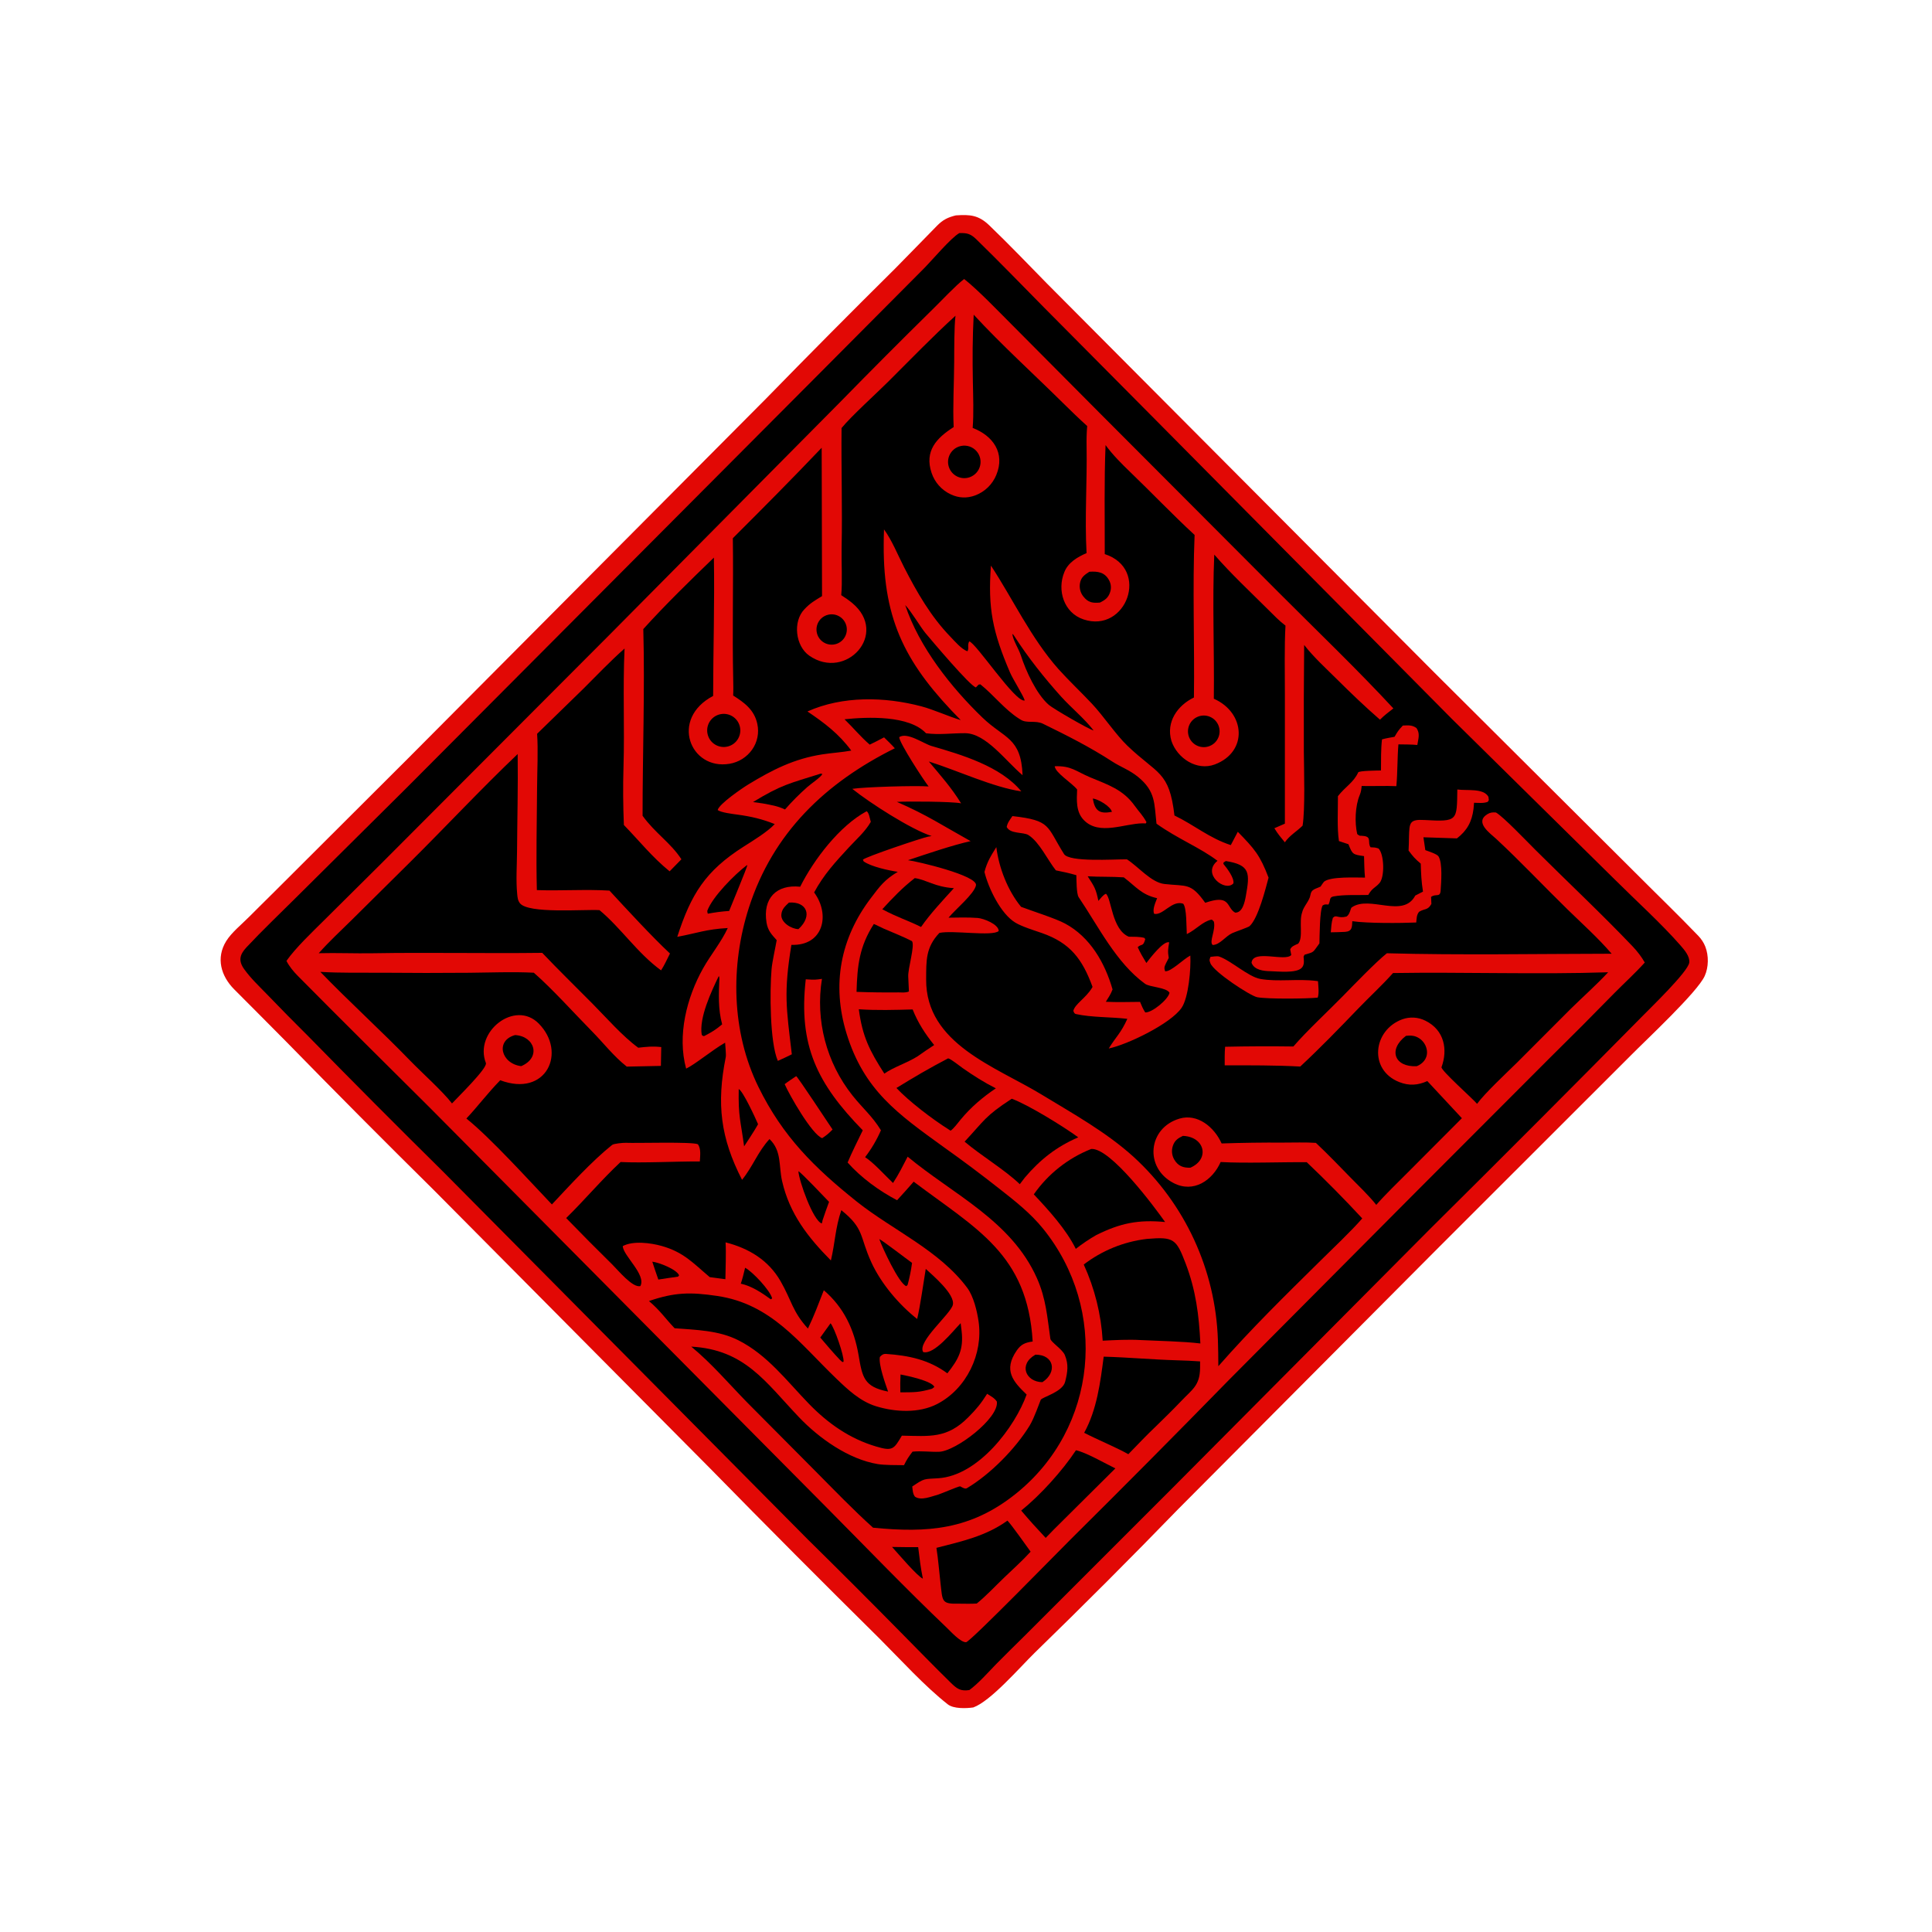
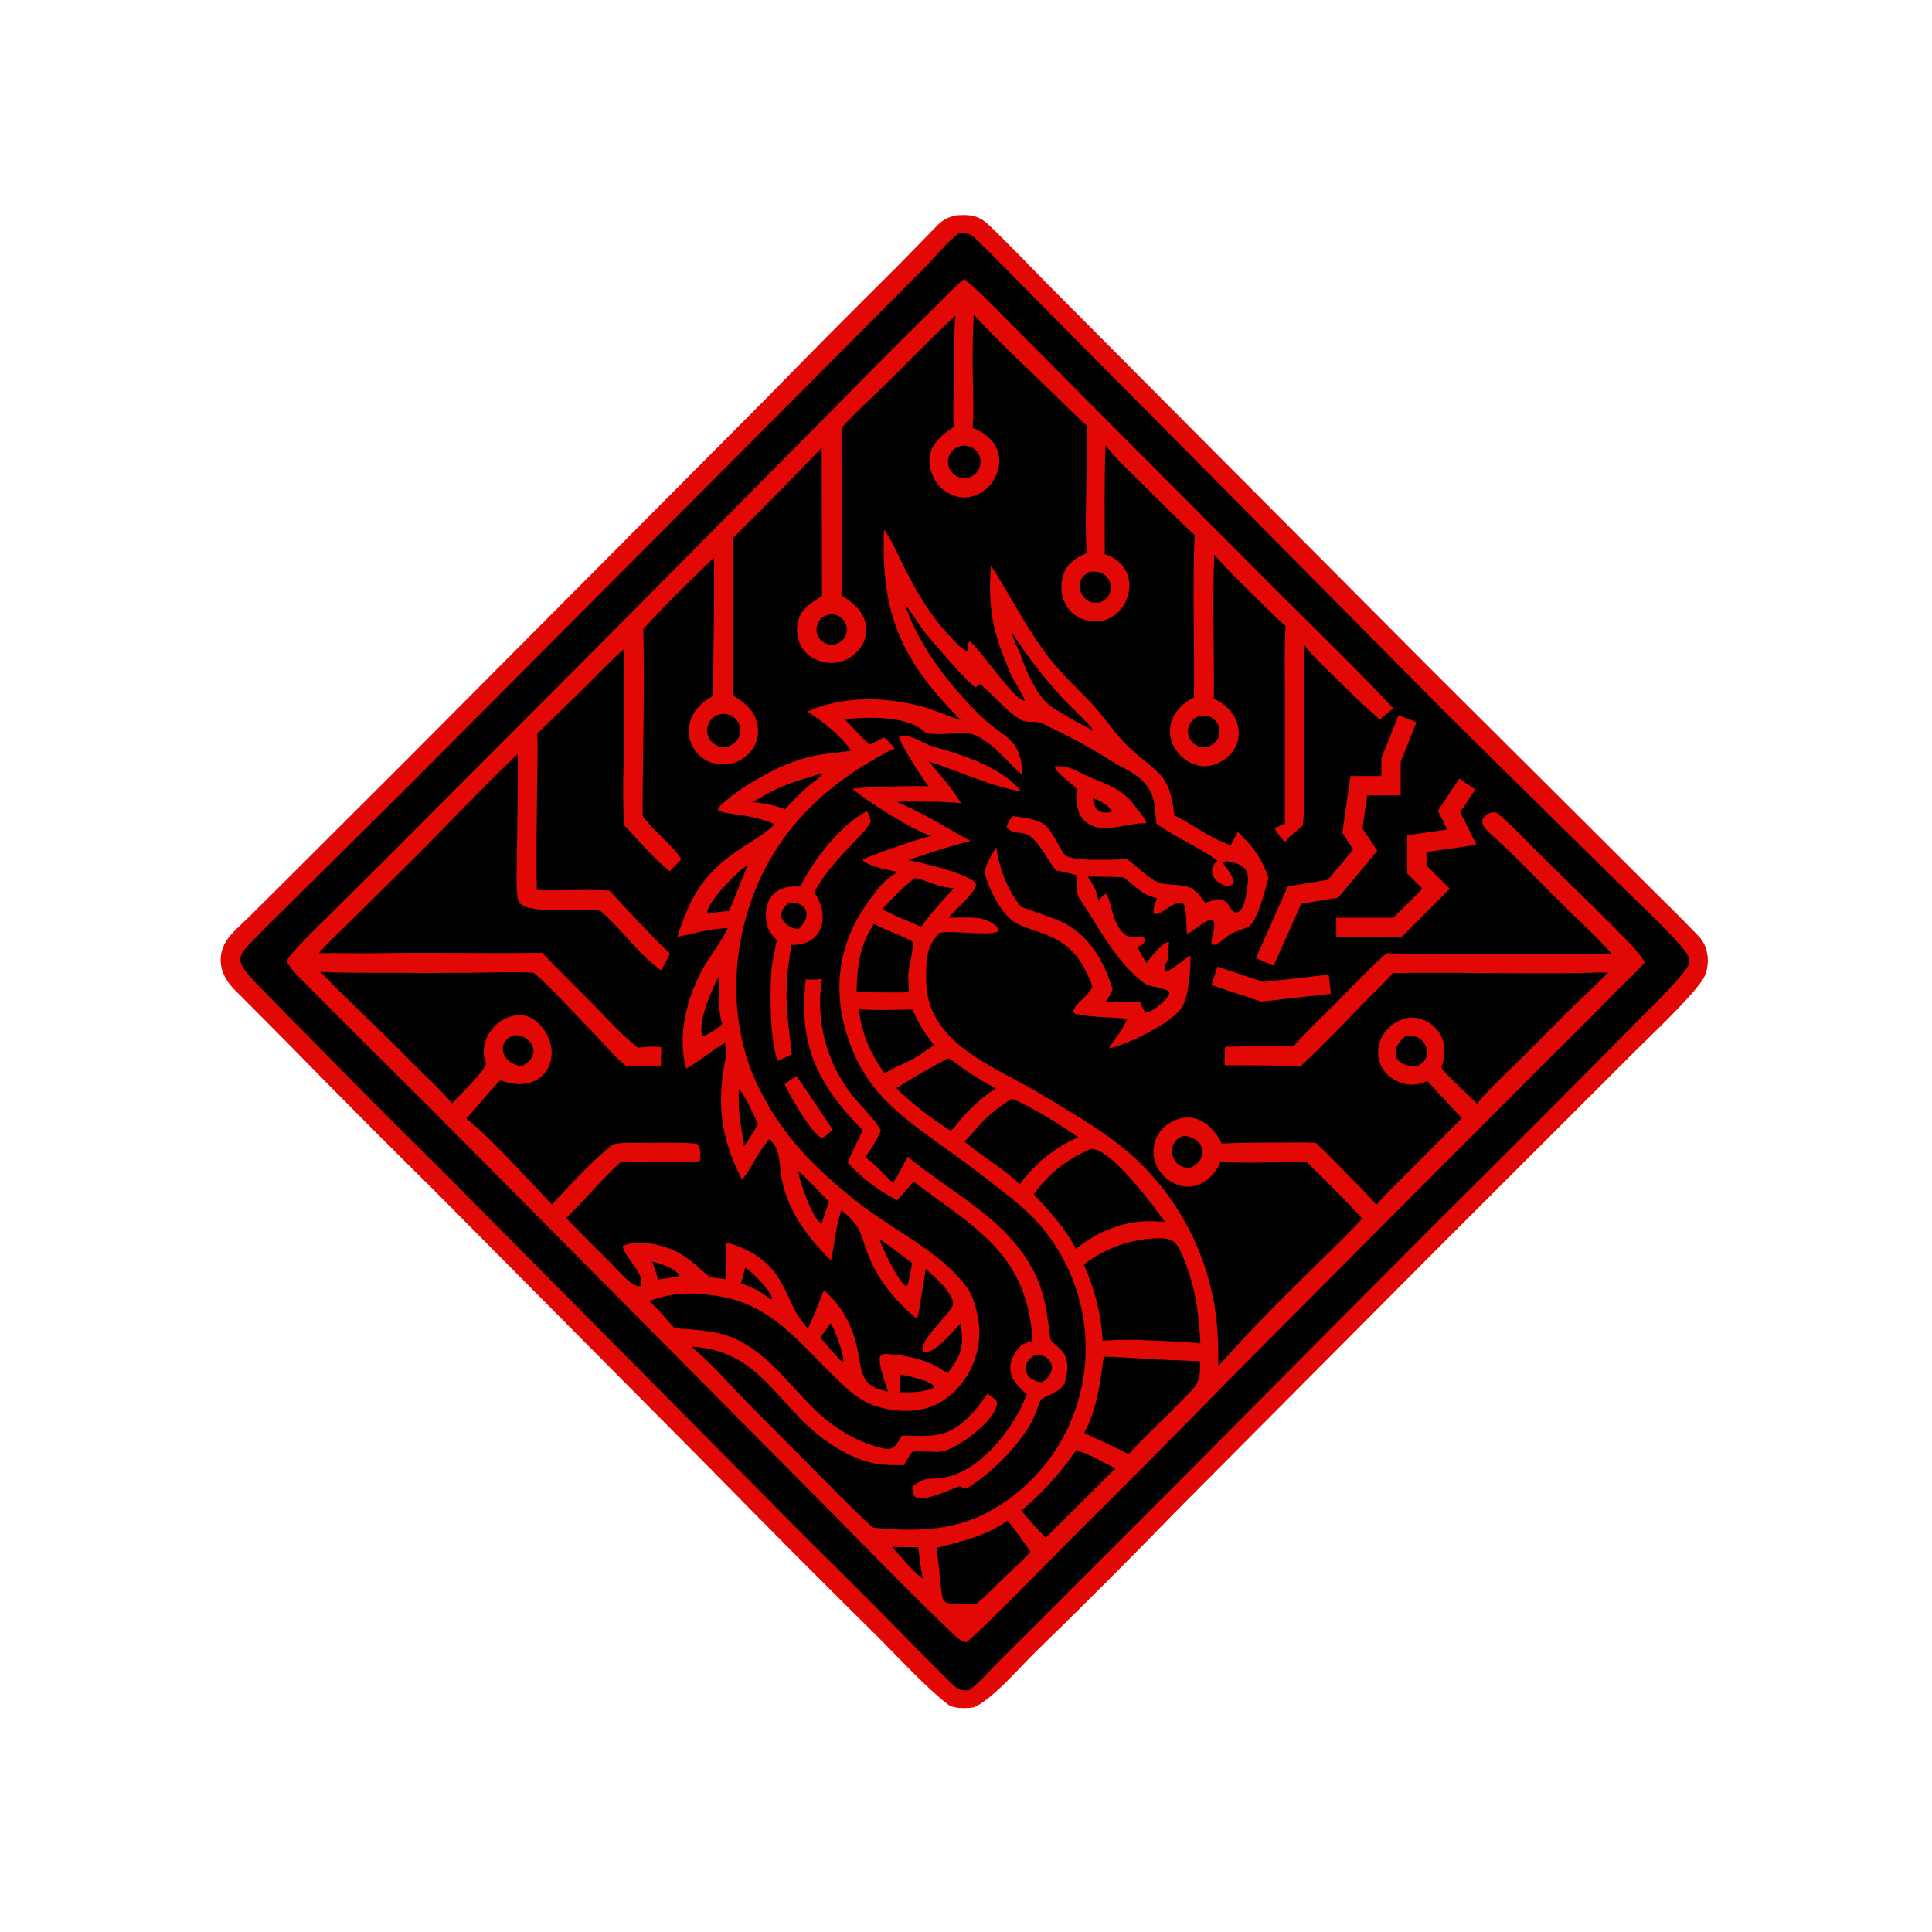
<svg xmlns="http://www.w3.org/2000/svg" id="svg" version="1.1" viewBox="0 0 300 300" width="300" height="300">
  <svg>
    <defs>
      <clipPath id="clip-1">
        <rect x="0" y="0" transform="scale(0.14648,0.14648)" width="2048" height="2048" fill="none" />
      </clipPath>
    </defs>
    <g clip-path="url(#clip-1)" fill="none" fill-rule="nonzero" stroke="none" stroke-width="1" stroke-linecap="butt" stroke-linejoin="miter" stroke-miterlimit="10" stroke-dasharray="" stroke-dashoffset="0" font-family="none" font-weight="none" font-size="none" text-anchor="none" style="mix-blend-mode: normal">
      <path d="M0,0h300v300h-300z" fill="transparent" />
      <path d="M148.437,33.444c2.212,-0.148 3.516,-0.051 5.194,1.563c3.057,2.94 6.007,6.023 8.975,9.051l14.187,14.256l45.918,46.108l31.293,31.166c3.22,3.236 6.533,6.421 9.693,9.711c0.473,0.493 0.857,1.058 1.104,1.696c0.543,1.4 0.523,3.189 -0.097,4.559c-1.132,2.508 -9.054,9.879 -11.457,12.316l-29.81,29.789l-40.499,40.686c-7.315,7.544 -14.744,14.981 -22.279,22.307c-2.313,2.266 -6.833,7.512 -9.529,8.48c-1.122,0.16 -3.059,0.223 -3.952,-0.478c-3.597,-2.82 -7.321,-6.933 -10.55,-10.16c-8.852,-8.751 -17.634,-17.572 -26.345,-26.462l-42.881,-43.197c-7.714,-7.62 -15.359,-15.308 -22.936,-23.064c-2.691,-2.73 -5.393,-5.42 -8.109,-8.155c-2.052,-2.067 -2.856,-4.869 -1.225,-7.495c0.827,-1.331 2.427,-2.617 3.548,-3.752c1.292,-1.306 2.625,-2.595 3.927,-3.9l20.778,-20.731l55.546,-55.82c6.628,-6.792 13.314,-13.528 20.056,-20.207c2.199,-2.21 4.339,-4.458 6.528,-6.674c0.91,-0.922 1.679,-1.291 2.917,-1.595z" fill="#e20805" />
      <path d="M148.966,36.194c1.189,-0.035 1.748,0.099 2.638,0.966c3.541,3.447 6.974,7.005 10.446,10.522l17.399,17.527l46.015,46.44l25.254,24.898c3.283,3.275 7.236,6.84 10.238,10.271c0.592,0.678 1.463,1.683 1.351,2.647c-0.163,1.406 -6.069,7.08 -7.279,8.328c-10.91,11.051 -21.879,22.043 -32.906,32.977l-40.04,40.264l-23.014,23.011c-1.481,1.449 -2.95,2.911 -4.408,4.383c-1.21,1.244 -2.791,3.034 -4.141,4.003c-1.373,0.215 -1.937,-0.212 -2.881,-1.135c-2.628,-2.571 -5.189,-5.219 -7.776,-7.833c-4.761,-4.834 -9.561,-9.633 -14.397,-14.392l-56.692,-57.168c-6.984,-6.898 -13.91,-13.853 -20.777,-20.867c-2.225,-2.208 -4.424,-4.44 -6.598,-6.699c-1.225,-1.264 -2.441,-2.401 -3.466,-3.826c-0.938,-1.301 -0.745,-2.251 0.353,-3.425c2.472,-2.642 5.151,-5.184 7.715,-7.742l17.064,-16.937l63.938,-64.172l16.45,-16.533c1.32,-1.33 4.227,-4.793 5.515,-5.508z" fill="#000000" />
      <path d="M149.72,43.331c2.153,1.689 5.347,5.039 7.349,7.034l13.708,13.79l27.784,27.85c5.799,5.813 12.274,12.022 17.801,17.997c-0.727,0.57 -1.428,1.091 -2.079,1.75c-2.358,-2.053 -4.475,-4.085 -6.693,-6.288c-1.746,-1.734 -3.558,-3.37 -5.082,-5.316c-0.054,5.537 -0.07,11.074 -0.048,16.611c0.021,2.783 0.22,8.92 -0.195,11.451c-1.012,0.985 -1.983,1.486 -2.754,2.582c-0.661,-0.799 -1.088,-1.298 -1.626,-2.185l1.632,-0.711v-19.979c-0.001,-3.245 -0.092,-7.582 0.092,-10.771c-0.951,-0.719 -1.783,-1.583 -2.626,-2.422c-2.846,-2.834 -5.789,-5.574 -8.432,-8.606c-0.319,7.246 0.026,15.048 -0.07,22.379c4.925,2.17 5.322,8.263 0.151,10.207c-2.785,1.047 -5.833,-0.962 -6.734,-3.653c-0.875,-2.937 0.945,-5.517 3.494,-6.742c0.113,-8.154 -0.233,-17.204 0.104,-25.242c-3.4,-3.135 -6.611,-6.51 -9.946,-9.719c-1.339,-1.288 -2.792,-2.737 -3.879,-4.236c-0.23,5.466 -0.11,11.412 -0.126,16.928c7.075,2.278 3.347,12.368 -3.303,10.14c-3.064,-1.026 -4.129,-4.551 -2.972,-7.341c0.58,-1.486 2.032,-2.342 3.451,-2.955c-0.302,-5.421 0.1,-11.11 0.004,-16.55c-0.019,-1.002 0,-2.184 0.095,-3.178c-1.263,-1.142 -2.53,-2.366 -3.743,-3.564c-4.617,-4.562 -9.48,-8.958 -13.882,-13.726c-0.188,3.564 -0.195,6.836 -0.129,10.414c0.041,2.279 0.151,4.926 -0.031,7.17c3.177,1.212 5.076,3.914 3.669,7.304c-0.601,1.464 -1.784,2.612 -3.265,3.17c-1.283,0.477 -2.575,0.425 -3.812,-0.163c-1.408,-0.654 -2.483,-1.86 -2.972,-3.333c-1.137,-3.391 0.758,-5.417 3.431,-7.111c-0.155,-3.092 0.063,-6.926 0.079,-10.083c0.01,-1.849 -0.006,-5.539 0.204,-7.207c-3.5,3.183 -7.063,6.865 -10.436,10.227c-1.883,1.877 -5.758,5.377 -7.257,7.213c-0.064,6.196 0.139,12.445 0.008,18.644c-0.044,2.068 0.139,5.353 -0.059,7.305c0.62,0.403 1.149,0.754 1.715,1.226c5.729,4.768 -0.978,12.115 -6.664,8.177c-2.169,-1.502 -2.601,-5.315 -0.766,-7.214c0.877,-0.948 1.657,-1.384 2.735,-2.038l-0.055,-23.038c-4.695,4.926 -8.991,9.252 -13.796,14.046c0.103,7.309 -0.105,14.625 0.058,21.934c0.018,0.815 0.035,1.682 -0.009,2.493c1.744,1.095 3.296,2.234 3.755,4.417c0.301,1.383 0.007,2.828 -0.81,3.983c-0.828,1.173 -2.092,1.964 -3.509,2.198c-6.104,1.032 -9.304,-6.981 -2.544,-10.536c0.01,-7.103 0.239,-14.426 0.117,-21.478c-3.664,3.537 -7.549,7.323 -10.961,11.097c0.253,9.327 -0.116,19.562 -0.112,28.99c1.963,2.718 4.361,4.187 6.03,6.756l-1.83,1.871c-2.711,-2.202 -4.718,-4.74 -7.104,-7.195c-0.122,-3.001 -0.151,-6.006 -0.059,-9.007c0.186,-6.107 -0.122,-12.296 0.166,-18.394c-2.297,2.032 -4.202,4.063 -6.374,6.22l-7.206,7.019c0.177,2.476 0.01,5.853 -0.005,8.389c-0.033,5.278 -0.167,10.605 -0.035,15.882c3.708,0.129 7.68,-0.146 11.279,0.08c2.631,2.849 6.585,7.148 9.392,9.766c-0.407,0.819 -0.893,1.871 -1.383,2.618c-3.681,-2.679 -6.219,-6.581 -9.56,-9.352c-2.427,-0.15 -11.046,0.6 -12.36,-1.077c-0.332,-0.424 -0.37,-0.9 -0.42,-1.416c-0.209,-2.158 -0.038,-4.481 -0.024,-6.657c0.031,-5.026 0.165,-10.064 0.097,-15.089c-5.551,5.279 -11.198,11.324 -16.701,16.783l-9.045,8.961c-1.729,1.714 -3.533,3.36 -5.14,5.184c2.803,-0.072 5.612,0.053 8.41,0.006c8.729,-0.148 17.577,0.05 26.291,-0.062c2.512,2.646 5.222,5.284 7.796,7.884c2.174,2.197 4.668,5.062 7.112,6.845c1.376,-0.148 2.179,-0.252 3.572,-0.1l-0.053,2.924l-5.302,0.111c-2.045,-1.614 -3.618,-3.672 -5.419,-5.499c-2.774,-2.815 -6.072,-6.508 -9.013,-9.082c-3.042,-0.16 -6.886,-0.028 -9.977,0.009c-4.506,0.04 -9.012,0.037 -13.517,-0.006c-3.148,-0.013 -6.529,0.053 -9.654,-0.133c4.464,4.622 9.472,9.16 13.966,13.805c1.709,1.767 5.079,4.787 6.476,6.627c0.798,-0.876 5.565,-5.508 5.263,-6.283c-1.882,-4.837 4.512,-9.876 8.212,-6.12c4.407,4.472 1.156,11.492 -5.983,8.798c-1.986,2.036 -3.447,4.017 -5.256,5.944c3.773,3.025 9.697,9.589 13.277,13.342c2.729,-2.909 6.202,-6.722 9.352,-9.242c0.262,-0.209 1.713,-0.344 2.114,-0.327c1.73,0.076 10.363,-0.196 11.209,0.227c0.51,0.74 0.343,1.758 0.297,2.666c-3.622,-0.019 -8.998,0.264 -12.306,0.088c-2.932,2.733 -5.593,5.906 -8.448,8.703c2.359,2.436 4.748,4.843 7.167,7.22c0.9,0.889 3.178,3.681 4.358,3.335c0.923,-1.775 -2.654,-4.679 -2.744,-6.198c1.587,-0.864 4.34,-0.507 6.057,-0.022c3.429,0.967 4.9,2.687 7.456,4.838l2.429,0.322c0.022,-1.648 0.126,-4.14 0.028,-5.723c3.611,0.924 6.654,2.754 8.537,6.028c1.716,2.984 1.842,4.731 4.251,7.355c0.969,-2.007 1.656,-3.875 2.467,-5.946c3.11,2.66 4.715,6.085 5.396,10.075c0.585,3.426 0.813,4.916 4.585,5.662c-0.429,-1.236 -1.489,-4.143 -1.282,-5.372c0.248,-0.29 0.531,-0.505 0.95,-0.478c3.558,0.243 6.677,0.91 9.534,3.015c1.739,-2.197 2.552,-3.686 2.209,-6.618c-0.044,-0.391 -0.092,-0.782 -0.144,-1.172c-1.23,1.264 -4.112,4.944 -5.818,4.484c-0.997,-1.578 4.273,-5.908 4.605,-7.329c0.382,-1.632 -3.137,-4.592 -4.206,-5.585c-0.374,2.231 -0.84,5.689 -1.334,7.78c-2.835,-2.235 -5.604,-5.499 -7.113,-8.793c-1.867,-4.074 -1.036,-5.18 -4.663,-8.102c-0.945,2.788 -0.955,4.972 -1.62,7.808c-3.567,-3.604 -6.409,-7.232 -7.574,-12.305c-0.551,-2.401 -0.031,-4.693 -1.956,-6.545c-1.807,1.95 -2.577,4.247 -4.266,6.327c-3.341,-6.504 -3.986,-11.796 -2.528,-19.062c0.078,-0.391 -0.085,-1.752 -0.101,-2.234c-1.99,1.134 -4.622,3.344 -6.053,4.031c-1.408,-5.124 0.083,-11.039 2.635,-15.577c1.173,-2.086 2.832,-4.093 3.828,-6.254c-3.386,0.191 -4.7,0.78 -7.841,1.367c2.138,-6.606 4.343,-10.215 10.312,-14.011c1.464,-0.931 3.679,-2.277 4.824,-3.498c-1.969,-0.791 -3.675,-1.181 -5.778,-1.469c-0.754,-0.103 -2.542,-0.314 -3.084,-0.71c0.221,-0.952 3.826,-3.409 4.759,-3.976c3.727,-2.268 7.097,-3.985 11.475,-4.668c1.453,-0.227 3.143,-0.331 4.512,-0.59c-1.912,-2.585 -4.144,-4.284 -6.804,-6.073c5.438,-2.438 11.966,-2.305 17.679,-0.8c1.883,0.496 4.169,1.552 6.121,2.139c-8.334,-8.444 -12.034,-15.181 -11.959,-27.241c-0.002,-0.79 0.014,-1.579 0.047,-2.368c1.227,1.675 2.159,3.999 3.111,5.859c1.977,3.861 4.142,7.65 7.183,10.788c0.696,0.721 1.718,1.937 2.653,2.277c0.309,-0.448 -0.059,-0.846 0.277,-1.539c1.031,0.171 7.195,9.604 8.629,9.173c-0.25,-0.822 -1.825,-3.267 -2.287,-4.343c-2.701,-6.307 -3.458,-9.984 -2.963,-16.596c3.434,5.226 6.193,11.225 10.485,16.07c1.667,1.851 3.486,3.556 5.194,5.372c1.805,1.917 3.702,4.796 5.525,6.543c4.668,4.47 6.491,3.886 7.291,10.816c3.133,1.514 5.389,3.502 8.751,4.601c0.352,-0.694 0.715,-1.383 1.087,-2.067c2.622,2.688 3.442,3.623 4.777,7.122c-0.461,1.7 -1.585,6.278 -2.946,7.527c-0.198,0.182 -2.253,0.883 -2.704,1.092c-1.059,0.492 -1.922,1.821 -3.026,1.834c-0.605,-0.502 0.497,-2.266 0.188,-3.619c-0.168,-0.178 -0.25,-0.351 -0.437,-0.306c-1.361,0.324 -2.25,1.481 -3.769,2.24c-0.078,-1.11 0.003,-4.074 -0.565,-4.723c-1.739,-0.607 -3.114,1.855 -4.5,1.572c-0.322,-0.644 0.205,-1.782 0.454,-2.429c-2.461,-0.555 -3.275,-1.793 -5.175,-3.235c-1.937,-0.136 -3.737,-0.051 -5.606,-0.165c1.046,1.625 1.277,1.929 1.658,3.819c0.344,-0.38 0.756,-0.965 1.173,-1.104c0.864,0.663 0.896,5.551 3.545,6.664c0.763,0.016 1.721,-0.021 2.432,0.192l0.13,0.195c-0.347,1.239 -0.539,0.647 -1.172,1.239c0.439,0.962 0.794,1.55 1.346,2.458c0.502,-0.662 2.688,-3.535 3.543,-3.2c-0.173,1.023 -0.245,1.375 -0.07,2.413c-0.145,0.272 -0.286,0.549 -0.423,0.826c-0.258,0.535 -0.322,0.722 -0.139,1.241c0.896,0.119 2.82,-1.881 3.913,-2.435c0.116,2.013 -0.272,6.527 -1.348,8.104c-1.696,2.49 -8.455,5.738 -11.319,6.325c1.15,-1.868 1.884,-2.37 2.887,-4.605c-2.439,-0.29 -5.561,-0.209 -7.951,-0.735c-0.311,-0.069 -0.334,-0.267 -0.434,-0.504c0.256,-1.069 1.942,-1.988 2.878,-3.539l0.105,-0.179c-1.579,-4.311 -3.457,-6.831 -7.876,-8.366c-1.2,-0.417 -3.083,-0.992 -4.122,-1.621c-2.271,-1.377 -4.178,-5.369 -4.786,-7.864c0.426,-1.599 0.967,-2.439 1.843,-3.855c0.393,3.195 1.771,6.763 3.844,9.273c1.796,0.682 5.322,1.787 6.816,2.588c3.905,2.091 6.19,6.088 7.389,10.235c-0.284,0.757 -0.621,1.236 -1.044,1.92c1.707,0.085 3.59,0.029 5.312,0.015c0.283,0.675 0.412,1.014 0.804,1.638c1.053,0.067 3.561,-2.007 3.773,-3.048c-0.451,-0.844 -3.07,-0.87 -3.795,-1.396c-4.481,-3.246 -7.251,-8.926 -10.315,-13.453c-0.344,-0.509 -0.338,-2.696 -0.357,-3.413c-1.147,-0.332 -2.005,-0.519 -3.18,-0.75c-1.283,-1.608 -2.553,-4.392 -4.254,-5.476c-0.792,-0.505 -2.83,-0.137 -3.382,-1.264c0.117,-0.658 0.508,-1.119 0.888,-1.688c6.056,0.687 5.271,1.541 8.011,5.89c0.814,1.293 7.686,0.811 9.766,0.825c1.778,1.134 3.768,3.598 5.826,3.83c3.46,0.39 4.081,-0.248 6.335,2.919c0.208,-0.069 0.417,-0.135 0.628,-0.198c3.302,-0.974 2.704,1.001 4.014,1.723c1.132,0.055 1.491,-1.605 1.66,-2.544c0.646,-3.602 0.712,-4.856 -3.1,-5.464l-0.352,0.217l-0.029,0.228c0.538,0.64 1.723,2.191 1.553,3.025c-1.264,1.405 -4.998,-1.474 -2.465,-3.504c-2.728,-2.071 -6.211,-3.427 -9.475,-5.767c-0.357,-3.139 -0.117,-5.022 -2.874,-7.27c-1.312,-1.07 -2.679,-1.527 -3.981,-2.372c-3.5,-2.272 -7.031,-4.048 -10.77,-5.874c-1.2,-0.586 -2.536,0.006 -3.502,-0.661c-0.07,-0.042 -0.141,-0.084 -0.211,-0.126c-2.257,-1.439 -3.949,-3.685 -6.012,-5.335c-0.092,0.015 -0.183,0.03 -0.275,0.045l-0.415,0.432c-0.913,-0.208 -6.846,-7.257 -7.826,-8.425c-0.794,-0.947 -2.233,-3.425 -3.151,-4.356c2.154,6.493 7.12,12.78 11.998,17.476c3.41,3.281 5.996,3.05 6.224,8.937c-2.631,-2.203 -5.67,-6.497 -8.922,-6.522c-1.945,-0.015 -4.062,0.288 -6.069,0.011c-2.626,-2.806 -9.068,-2.552 -12.656,-2.172c1.341,1.304 2.519,2.739 3.913,3.938c0.75,-0.361 1.492,-0.738 2.227,-1.13c0.544,0.538 1.168,1.126 1.67,1.695c-10.752,5.344 -18.917,13.103 -22.662,24.753c-2.883,8.97 -2.722,19.275 1.492,27.848c3.774,7.679 8.641,12.502 15.314,17.832c5.591,4.427 12.766,7.526 17.097,13.348c0.984,1.323 1.528,3.604 1.762,5.206c0.737,5.039 -1.862,10.469 -6.423,12.832c-2.838,1.471 -6.531,1.267 -9.517,0.344c-2.453,-0.765 -4.363,-2.572 -6.165,-4.304c-5.757,-5.536 -10.051,-11.574 -18.497,-12.82c-4.15,-0.612 -6.596,-0.573 -10.58,0.795c1.772,1.496 2.48,2.646 3.987,4.222c3.338,0.264 6.859,0.321 9.909,1.875c4.511,2.275 7.524,6.34 10.967,9.882c2.956,3.04 6.305,5.391 10.401,6.606c2.535,0.753 2.757,0.461 4.008,-1.683c4.337,0.072 6.997,0.488 10.317,-2.859c1.28,-1.291 1.937,-2.084 2.925,-3.639c0.587,0.376 1.124,0.634 1.507,1.201c0.379,2.558 -6.362,7.711 -8.962,7.8c-1.362,0.047 -2.722,-0.161 -4.131,-0.019c-0.651,0.861 -0.837,1.134 -1.326,2.101c-1.118,-0.012 -3.023,0.001 -4.057,-0.168c-4.535,-0.743 -9.136,-4.012 -12.246,-7.279c-5.238,-5.502 -8.394,-10.491 -16.732,-10.964c3.142,2.584 5.8,5.716 8.631,8.616l10.565,10.633c2.898,2.918 5.997,6.141 9.036,8.868c8.437,0.834 15.146,0.35 22.153,-5.259c12.741,-10.198 14.426,-28.614 4.236,-41.186c-1.906,-2.351 -4.266,-4.222 -6.646,-6.085c-2.859,-2.259 -5.777,-4.444 -8.75,-6.554c-7.086,-5.128 -12.401,-8.799 -15.12,-17.687c-2.298,-7.51 -0.986,-14.744 3.817,-21.033c1.399,-1.851 2.117,-2.825 4.148,-4.038c-1.417,-0.213 -4.127,-0.796 -5.294,-1.617l-0.126,-0.26c0.277,-0.404 9.227,-3.418 10.164,-3.591c0.171,-0.031 0.342,-0.061 0.514,-0.089c-3.167,-1.005 -9.631,-5.163 -12.32,-7.327c1.814,-0.297 9.865,-0.529 11.85,-0.374c-0.697,-0.86 -4.544,-6.757 -4.566,-7.655c1.241,-0.834 3.788,1.013 5.004,1.369c4.688,1.369 10.736,3.136 13.96,7.05c-4.327,-0.615 -10.034,-3.282 -14.366,-4.641c1.885,2.248 3.447,3.983 5.013,6.495c-1.415,-0.284 -8.313,-0.319 -9.974,-0.223c4.693,2.041 7.108,3.681 11.449,6.098c-2.748,0.601 -6.974,2.037 -9.719,2.959c1.277,0.148 10.886,2.38 10.554,3.912c-0.287,1.327 -3.179,3.712 -4.261,5.013c1.477,-0.018 3.05,-0.069 4.525,0.045c0.923,0.071 3.248,0.973 3.267,2.025c-0.971,0.883 -7.153,-0.158 -9.212,0.297c-2.151,2.271 -2.038,4.329 -2.057,7.225c-0.067,9.996 10.802,13.542 17.899,17.858c4.859,2.956 10.065,5.843 14.301,9.681c8.013,7.327 12.735,17.572 13.104,28.424c0.042,1.364 0.066,2.729 0.067,4.094c5.156,-5.865 10.277,-10.876 15.825,-16.351c1.898,-1.874 4.878,-4.695 6.523,-6.599c-2.779,-3.001 -5.654,-5.912 -8.619,-8.728c-3.891,-0.037 -9.674,0.192 -13.37,-0.031c-1.273,2.87 -4.213,4.878 -7.323,3.261c-4.56,-2.372 -3.977,-8.553 0.938,-10c2.792,-0.826 5.395,1.308 6.535,3.858c3.173,-0.107 6.346,-0.152 9.52,-0.133c1.471,0 3.699,-0.064 5.121,0.044c1.837,1.721 3.614,3.582 5.376,5.382c1.286,1.314 2.868,2.815 3.998,4.245c1.424,-1.638 3.349,-3.479 4.896,-5.036l8.399,-8.424l-5.367,-5.764c-1.468,0.659 -2.833,0.756 -4.352,0.158c-4.793,-1.885 -4.1,-8.073 0.464,-9.75c1.176,-0.422 2.474,-0.344 3.592,0.218c2.979,1.465 3.483,4.531 2.502,7.207c-0.168,0.461 4.922,4.961 5.517,5.703c1.206,-1.658 4.6,-4.824 6.174,-6.371l8.364,-8.376c1.915,-1.884 3.998,-3.725 5.82,-5.685c-10.834,0.362 -22.465,-0.053 -33.406,0.119c-1.739,1.948 -3.583,3.628 -5.377,5.49c-2.99,3.105 -5.871,6.091 -9.032,9.031c-3.782,-0.212 -7.922,-0.189 -11.73,-0.193c0,-0.952 -0.023,-1.934 0.067,-2.88c3.532,-0.078 7.066,-0.092 10.6,-0.042c2.051,-2.391 5.476,-5.561 7.734,-7.874c1.598,-1.636 5.092,-5.257 6.782,-6.602c11.19,0.311 23.626,0.086 34.903,0.073c-2.111,-2.461 -4.528,-4.613 -6.848,-6.878c-3.722,-3.633 -7.264,-7.414 -11.08,-10.957c-0.936,-0.869 -3.429,-2.574 -1.361,-3.84c0.437,-0.267 0.82,-0.3 1.32,-0.258c1.112,0.614 4.872,4.555 6.089,5.767c5.024,5.003 10.232,9.883 15.125,15.011c0.713,0.749 1.39,1.623 1.9,2.522c-1.458,1.619 -3.167,3.174 -4.717,4.74c-3.331,3.41 -6.696,6.787 -10.093,10.129l-21.023,21.054l-28.768,28.92c-8.136,8.323 -16.337,16.582 -24.601,24.778c-1.506,1.481 -15.554,15.894 -16.189,15.918c-0.851,0.035 -2.332,-1.614 -2.975,-2.228c-6.363,-6.067 -12.468,-12.426 -18.66,-18.668l-34.409,-34.674l-27.239,-27.448c-6.832,-6.798 -13.701,-13.591 -20.48,-20.445c-0.669,-0.677 -1.338,-1.481 -1.766,-2.332c1.414,-2.027 4.066,-4.536 5.89,-6.349l8.888,-8.821l35.376,-35.456l35.766,-36.085c4.739,-4.848 9.526,-9.65 14.359,-14.405c1.349,-1.307 3.627,-3.763 4.953,-4.766z" fill="#e20805" />
      <path d="M177.989,192.388l0.185,-0.016c4.084,-0.343 4.479,0.01 5.922,3.795c1.6,4.194 2.08,8.024 2.297,12.447c-2.618,-0.325 -6.536,-0.398 -9.256,-0.53c-1.976,-0.111 -3.939,0.001 -5.914,0.097c-0.239,-4.09 -1.236,-8.101 -2.941,-11.827c2.826,-2.161 6.176,-3.53 9.708,-3.965z" fill="#000000" />
      <path d="M171.378,210.662c3.826,0.104 7.572,0.456 11.391,0.565c1.211,0.035 2.37,0.081 3.58,0.17c0.001,0.335 0.001,0.671 -0.001,1.008c-0.032,2.745 -1.179,3.303 -2.934,5.15c-1.273,1.34 -2.596,2.632 -3.921,3.921c-1.418,1.339 -2.912,2.925 -4.286,4.332c-1.78,-1.014 -4.783,-2.249 -6.858,-3.325c1.975,-3.574 2.521,-7.852 3.031,-11.821z" fill="#000000" />
      <path d="M169.441,178.411c3.01,-0.217 9.914,9.132 11.477,11.344c-4.144,-0.396 -6.945,0.157 -10.726,2.045c-1.096,0.633 -2.146,1.342 -3.144,2.123c-1.5,-3.04 -4.222,-6.021 -6.52,-8.464c2.216,-3.171 5.316,-5.622 8.912,-7.047z" fill="#000000" />
      <path d="M157.106,170.612c2.493,0.898 8.096,4.349 10.324,5.993c-3.362,1.441 -5.928,3.466 -8.275,6.229l-0.804,1.047c-2.256,-2.194 -6.032,-4.444 -8.569,-6.606c3.113,-3.334 3.148,-3.945 7.324,-6.662z" fill="#000000" />
      <path d="M156.434,236.121c0.606,0.601 2.979,3.97 3.599,4.821c-1.257,1.386 -2.719,2.697 -4.077,3.996c-1.396,1.334 -2.801,2.858 -4.286,4.058c-0.848,0.059 -1.866,0.028 -2.732,0.022c-2.773,0.07 -2.564,-0.333 -2.893,-3.136c-0.216,-1.846 -0.348,-3.693 -0.637,-5.533c3.894,-0.996 7.685,-1.816 11.026,-4.228z" fill="#000000" />
      <path d="M147.226,164.339c0.425,0.082 1.749,1.16 2.262,1.519c1.688,1.179 3.296,2.205 5.145,3.136c-2.084,1.411 -3.867,2.925 -5.468,4.857c-0.385,0.464 -1.122,1.468 -1.566,1.723l-0.34,-0.227c-2.435,-1.525 -6.148,-4.355 -8.061,-6.404c2.884,-1.774 5.011,-3.022 8.029,-4.604z" fill="#000000" />
      <path d="M167.076,225.195c1.588,0.343 4.5,2.035 6.116,2.817l-9.576,9.513l-1.242,1.279c-1.402,-1.5 -2.476,-2.673 -3.801,-4.241c3.003,-2.424 6.385,-6.171 8.503,-9.368z" fill="#000000" />
      <path d="M133.357,156.718c2.801,0.192 5.553,0.104 8.358,0.029c0.815,2.061 1.954,3.809 3.341,5.527c-0.895,0.573 -1.733,1.162 -2.603,1.772c-1.639,1.021 -3.76,1.682 -5.132,2.667c-2.287,-3.545 -3.416,-5.782 -3.964,-9.996z" fill="#000000" />
      <path d="M135.688,143.477c0.273,0.088 1.146,0.551 1.542,0.722c1.459,0.631 2.97,1.22 4.383,1.939c0.487,0.685 -0.657,4.289 -0.582,5.522c0.035,0.564 0.075,1.708 0.106,2.295c-0.487,0.226 -1.032,0.145 -1.611,0.144c-2.175,0.023 -4.35,-0.004 -6.524,-0.082c0.124,-4.107 0.427,-7.008 2.686,-10.541z" fill="#000000" />
      <path d="M142.047,136.351c1.838,0.265 3.065,1.362 6.073,1.564c-1.724,1.898 -3.644,3.932 -5.1,6.025c-1.997,-1 -3.696,-1.503 -6.019,-2.75c1.632,-1.783 3.125,-3.353 5.046,-4.839z" fill="#000000" />
      <path d="M157.188,98.423c0.231,0.202 0.161,0.111 0.321,0.36c2.076,3.245 4.658,6.491 7.23,9.353c1.573,1.75 3.643,3.429 5.076,5.29c-0.672,-0.134 -6.252,-3.36 -6.965,-3.981c-1.922,-1.676 -3.542,-5.244 -4.323,-7.643c-0.36,-1.108 -1.185,-2.272 -1.339,-3.378z" fill="#000000" />
      <path d="M111.74,110.93c1.376,-0.355 2.779,0.473 3.134,1.849c0.355,1.376 -0.474,2.779 -1.85,3.133c-1.376,0.354 -2.778,-0.474 -3.133,-1.85c-0.354,-1.376 0.473,-2.778 1.849,-3.133z" fill="#000000" />
      <path d="M148.909,69.337c0.86,-0.299 1.813,-0.112 2.496,0.489c0.683,0.601 0.99,1.522 0.804,2.412c-0.186,0.89 -0.836,1.612 -1.704,1.889c-1.315,0.421 -2.726,-0.295 -3.163,-1.606c-0.438,-1.311 0.261,-2.73 1.566,-3.183z" fill="#000000" />
      <path d="M127.447,120.128l0.254,0.058c-0.212,0.478 -1.751,1.502 -2.348,2.031c-1.226,1.083 -2.381,2.244 -3.457,3.477c-1.237,-0.571 -2.114,-0.68 -3.431,-0.935l-1.539,-0.216c4.465,-2.719 5.619,-2.868 10.521,-4.416z" fill="#000000" />
      <path d="M185.963,111.304c1.252,-0.533 2.7,0.055 3.226,1.311c0.526,1.256 -0.072,2.7 -1.332,3.218c-1.248,0.513 -2.676,-0.078 -3.198,-1.323c-0.52,-1.245 0.062,-2.677 1.304,-3.206z" fill="#000000" />
      <path d="M169.156,88.78c1.293,-0.08 2.358,0.041 3.054,1.307c0.311,0.556 0.376,1.216 0.182,1.823c-0.29,0.912 -0.781,1.248 -1.581,1.655c-1.144,0.101 -1.844,0.017 -2.602,-0.961c-0.466,-0.59 -0.649,-1.355 -0.501,-2.092c0.171,-0.898 0.731,-1.27 1.447,-1.731z" fill="#000000" />
      <path d="M218.32,160.843c0.58,-0.054 1.04,-0.081 1.592,0.141c0.665,0.27 1.195,0.794 1.474,1.456c0.56,1.352 -0.073,2.585 -1.395,3.119c-3.469,0.18 -4.485,-2.584 -1.671,-4.715z" fill="#000000" />
      <path d="M183.677,176.379c3.417,0.126 4.22,3.623 1.165,4.939c-1.113,0.042 -1.926,-0.258 -2.517,-1.282c-0.368,-0.643 -0.441,-1.414 -0.202,-2.115c0.286,-0.847 0.8,-1.179 1.554,-1.542z" fill="#000000" />
      <path d="M128.648,95.443c1.254,-0.267 2.492,0.518 2.785,1.767c0.293,1.249 -0.467,2.503 -1.709,2.821c-0.827,0.212 -1.704,-0.04 -2.292,-0.658c-0.589,-0.618 -0.797,-1.506 -0.545,-2.322c0.252,-0.815 0.926,-1.431 1.761,-1.608z" fill="#000000" />
      <path d="M79.987,160.724c3.047,0.177 4.097,3.479 0.945,4.828c-3.133,-0.39 -4.057,-3.986 -0.945,-4.828z" fill="#000000" />
      <path d="M115.992,134.33l0.036,0.04c0.037,0.238 -2.515,6.305 -2.806,7.081c-1.221,0.086 -2.098,0.205 -3.316,0.427c-0.064,-0.157 -0.059,-0.263 -0.081,-0.438c0.777,-2.176 4.304,-5.708 6.167,-7.11z" fill="#000000" />
      <path d="M111.615,151.553c0.089,0.253 0.098,0.193 0.089,0.416c-0.101,2.433 -0.209,4.718 0.431,7.09c-0.984,0.839 -1.642,1.219 -2.77,1.812c-0.266,0.003 -0.125,0.037 -0.399,-0.174c-0.45,-2.65 1.522,-6.807 2.649,-9.144z" fill="#000000" />
      <path d="M123.973,181.863c0.465,0.218 4.154,4.143 4.762,4.761c-0.357,0.958 -0.697,1.922 -1.018,2.892c-0.009,0.18 -0.059,0.286 -0.113,0.464c-1.359,-0.451 -3.529,-6.586 -3.631,-8.117z" fill="#000000" />
      <path d="M136.531,192.401c0.525,0.227 4.238,3.095 5.092,3.7c-0.183,1.31 -0.345,2.086 -0.675,3.368c-0.056,0.138 -0.008,0.04 -0.222,0.242c-1.15,-0.409 -3.683,-5.905 -4.195,-7.31z" fill="#000000" />
      <path d="M114.708,169.106c0.658,0.286 2.63,4.582 3.003,5.459c-0.382,0.699 -0.854,1.414 -1.28,2.09l-0.886,1.351c-0.552,-4.113 -0.915,-4.535 -0.837,-8.9z" fill="#000000" />
      <path d="M138.517,240.208c1.352,0.028 2.705,0.038 4.058,0.034c0.214,1.753 0.37,3.152 0.73,4.893c-0.866,-0.371 -3.851,-3.891 -4.788,-4.926z" fill="#000000" />
      <path d="M139.836,213.429c1.007,0.188 4.915,1.017 5.253,1.937l-0.364,0.28c-2.073,0.592 -2.757,0.541 -4.919,0.557c-0.032,-1.008 -0.018,-1.765 0.029,-2.773z" fill="#000000" />
      <path d="M128.968,205.475c0.594,0.666 2.138,5.098 2.017,5.978l-0.181,0.045l-0.399,-0.356c-1.06,-1.118 -2.035,-2.278 -3.034,-3.448z" fill="#000000" />
      <path d="M115.702,196.857c1.125,0.582 3.905,3.524 4.194,4.759l-0.204,0.141c-1.405,-1.014 -2.964,-2.064 -4.662,-2.429c0.27,-0.766 0.471,-1.674 0.672,-2.471z" fill="#000000" />
      <path d="M101.289,195.914c1.007,0.107 3.778,1.185 4.16,2.117l-0.164,0.208c-1,0.127 -2.056,0.302 -3.059,0.45c-0.327,-0.895 -0.633,-1.866 -0.937,-2.774z" fill="#000000" />
      <path d="M125.121,152.064l0.121,0.009l0.201,0.013c1.026,0.072 1.198,0.054 2.19,-0.088c-1.039,6.438 0.685,13.017 4.749,18.119c1.55,1.953 3.086,3.215 4.409,5.394c-0.646,1.487 -1.472,2.889 -2.46,4.175c1.286,0.812 3.122,2.851 4.336,4.009c0.885,-1.343 1.534,-2.66 2.271,-4.087c7.041,5.851 16.09,9.932 20.068,18.848c1.437,3.22 1.603,6.059 2.096,9.437c0.072,0.492 1.882,1.642 2.244,2.517c0.606,1.463 0.438,2.602 0.054,4.129c-0.39,1.633 -3.618,2.405 -3.8,2.834c-0.215,0.507 -1.009,2.832 -1.704,3.97c-2.18,3.579 -6.12,7.585 -9.768,9.749c-0.286,0.17 -0.744,-0.149 -1.043,-0.3c-0.4,0.056 -2.655,1.034 -3.373,1.28c-1.109,0.296 -2.657,0.995 -3.637,0.334c-0.35,-0.459 -0.349,-0.999 -0.422,-1.582c1.942,-1.317 1.787,-1.138 4.039,-1.282c6.269,-0.4 11.957,-8.045 13.723,-13c-2.064,-1.978 -3.681,-3.734 -1.534,-6.844c0.668,-0.965 1.324,-1.228 2.471,-1.39c-0.79,-13.581 -8.754,-17.484 -18.476,-24.819c-0.846,0.973 -1.706,1.934 -2.579,2.881c-2.776,-1.447 -5.596,-3.505 -7.681,-5.856c0.681,-1.625 1.58,-3.397 2.354,-5.001c-7.085,-7.255 -10.016,-13.163 -8.851,-23.448z" fill="#e20805" />
      <path d="M160.781,210.35c2.934,-0.001 3.412,2.76 1.08,4.274c-2.552,-0.025 -3.785,-2.735 -1.08,-4.274z" fill="#000000" />
-       <path d="M217.833,112.662c0.85,-0.037 1.424,-0.104 2.115,0.385c0.582,0.861 0.305,1.582 0.133,2.633c-0.872,-0.089 -2.035,-0.079 -2.934,-0.095c-0.18,2.067 -0.12,4.254 -0.321,6.49c-1.646,-0.078 -3.653,0.014 -5.388,-0.027c-0.057,0.552 -0.091,0.906 -0.305,1.418c-0.702,1.677 -0.8,4.273 -0.384,6.052c0.494,0.392 0.337,0.19 1.075,0.298c1.211,0.177 0.482,1.013 0.999,1.75c0.552,0.023 0.693,0.008 1.232,0.187c0.892,0.907 0.984,4.409 0.158,5.359c-0.68,0.783 -1.109,0.727 -1.753,1.857c-1.677,0.047 -3.751,-0.079 -5.394,0.228c-0.729,0.137 -0.412,0.624 -0.785,1.262c-0.459,-0.025 -0.5,-0.077 -0.891,0.127c-0.483,0.748 -0.472,4.758 -0.511,5.901c-1.112,1.509 -0.738,1.292 -2.307,1.762l-0.152,0.287c0.044,0.63 0.171,1.315 -0.328,1.786c-0.872,0.82 -3.576,0.523 -4.783,0.485c-1.058,-0.018 -2.547,-0.157 -2.971,-1.305c0.199,-2.147 5.232,-0.12 6.168,-1.208l-0.163,-0.869c0.202,-0.502 0.715,-0.649 1.251,-0.904c0.798,-0.964 0.084,-3.363 0.598,-4.833c0.202,-0.944 1.153,-1.786 1.292,-2.727c0.132,-0.889 0.769,-0.912 1.573,-1.292c0.082,-0.125 0.456,-0.689 0.523,-0.747c0.992,-0.864 5.098,-0.641 6.376,-0.649c-0.104,-1.092 -0.117,-2.235 -0.149,-3.335c-1.745,-0.247 -1.796,-0.262 -2.418,-1.845l-1.479,-0.492c-0.309,-2.024 -0.145,-4.837 -0.157,-6.974c1.138,-1.466 2.44,-2.128 3.144,-3.685c0.125,-0.277 2.988,-0.29 3.543,-0.303c0.012,-1.523 -0.023,-3.34 0.157,-4.828c0.595,-0.173 1.332,-0.288 1.95,-0.403c0.5,-0.854 0.598,-1.016 1.285,-1.744z" fill="#e20805" />
+       <path d="M218 113 L216 118 L216 122 L211 122 L210 129 L212 132 L207 138 L201 139 L197 148" fill="none" stroke="#e20805" stroke-width="3" stroke-linecap="square" stroke-linejoin="miter" />
      <path d="M134.569,125.97c0.366,0.204 0.487,1.101 0.649,1.65c-0.879,1.529 -2.234,2.694 -3.431,3.991c-2.094,2.27 -3.893,4.222 -5.37,6.967c2.564,3.476 1.417,8.319 -3.531,8.14c-1.21,7.481 -0.797,9.716 0.068,16.991c-0.73,0.359 -1.421,0.703 -2.173,1.021c-1.253,-2.87 -1.259,-10.872 -0.974,-14.227c0.097,-1.144 0.58,-3.252 0.797,-4.517c-0.806,-0.895 -1.376,-1.49 -1.577,-2.723c-0.614,-3.77 1.534,-5.966 5.226,-5.571c2.105,-4.207 6.112,-9.461 10.315,-11.723z" fill="#e20805" />
      <path d="M122.506,140.155c2.782,-0.214 3.741,2.049 1.475,4.12c-1.095,-0.026 -2.74,-1.026 -2.655,-2.241c0.062,-0.876 0.596,-1.328 1.179,-1.879z" fill="#000000" />
-       <path d="M226.293,122.592c1.503,0.219 4.03,-0.251 4.828,1.131c0.054,0.616 0.157,0.402 -0.108,0.787c-0.63,0.25 -1.418,0.158 -2.123,0.141c-0.018,0.322 -0.045,0.642 -0.084,0.962c-0.248,1.982 -1.002,3.359 -2.574,4.572l-5.203,-0.173l0.296,1.997c0.478,0.181 1.811,0.596 2.045,0.969c0.665,1.058 0.409,4.09 0.334,5.28c-0.073,1.18 -0.747,0.443 -1.487,1.017c0.009,0.372 0.026,0.712 0.05,1.083c-0.567,1.031 -1.034,0.685 -1.916,1.227c-0.397,0.505 -0.368,1 -0.439,1.66c-2.436,0.107 -7.569,0.141 -9.927,-0.202c-0.044,0.882 -0.004,1.577 -1.121,1.657c-0.709,0.051 -1.506,0.046 -2.219,0.068c0.069,-0.819 0.086,-1.462 0.324,-2.253c0.567,-0.562 0.722,0.158 2.115,-0.192c0.558,-0.349 0.62,-1.288 0.8,-1.416c2.793,-1.964 7.96,1.778 9.879,-1.843l1.198,-0.618c-0.25,-1.536 -0.302,-2.788 -0.347,-4.34c-0.936,-0.792 -1.182,-1.09 -1.891,-2.031c0.047,-0.706 0.045,-1.464 0.066,-2.179c0.06,-2.147 0.097,-2.698 2.395,-2.566c5.222,0.3 5.036,0.113 5.109,-4.739z" fill="#e20805" />
+       <path d="M227 123 L225 126 L227 130 L220 131 L220 135 L223 138 L217 144 L209 144" fill="none" stroke="#e20805" stroke-width="3" stroke-linecap="square" stroke-linejoin="miter" />
      <path d="M163.772,118.983c2.593,-0.092 3.283,0.783 5.499,1.715c2.774,1.167 5.112,1.871 6.957,4.466c0.627,0.883 1.25,1.462 1.796,2.501l-0.108,0.197l-0.488,-0.015c-2.829,0.022 -6.744,1.942 -9.126,-0.5c-1.261,-1.294 -1.11,-3.115 -1.047,-4.756c-0.838,-1.052 -3.375,-2.566 -3.482,-3.61z" fill="#e20805" />
      <path d="M169.688,124.001c0.822,0.069 2.748,1.183 2.969,2.061c-1.9,0.363 -2.638,-0.124 -2.969,-2.061z" fill="#000000" />
-       <path d="M187.96,148.582c0.294,-0.038 1.061,-0.146 1.315,-0.062c1.857,0.615 4.541,3.151 6.426,3.489c2.719,0.486 5.827,-0.064 8.732,0.316l0.223,0.031c0.05,0.732 0.196,1.897 -0.041,2.555c-1.695,0.177 -7.802,0.24 -9.396,-0.063c-1.066,-0.202 -6.809,-3.952 -7.279,-5.303c-0.19,-0.543 -0.144,-0.448 0.019,-0.964z" fill="#e20805" />
+       <path d="M190 152 L196 154 L205 153" fill="none" stroke="#e20805" stroke-width="3" stroke-linecap="square" stroke-linejoin="miter" />
      <path d="M123.63,167.105c0.238,0.092 5.003,7.337 5.651,8.288c-0.673,0.671 -0.829,0.804 -1.611,1.342c-1.611,-0.577 -5.106,-6.735 -5.827,-8.388c0.525,-0.41 1.226,-0.86 1.787,-1.242z" fill="#e20805" />
    </g>
  </svg>
</svg>
